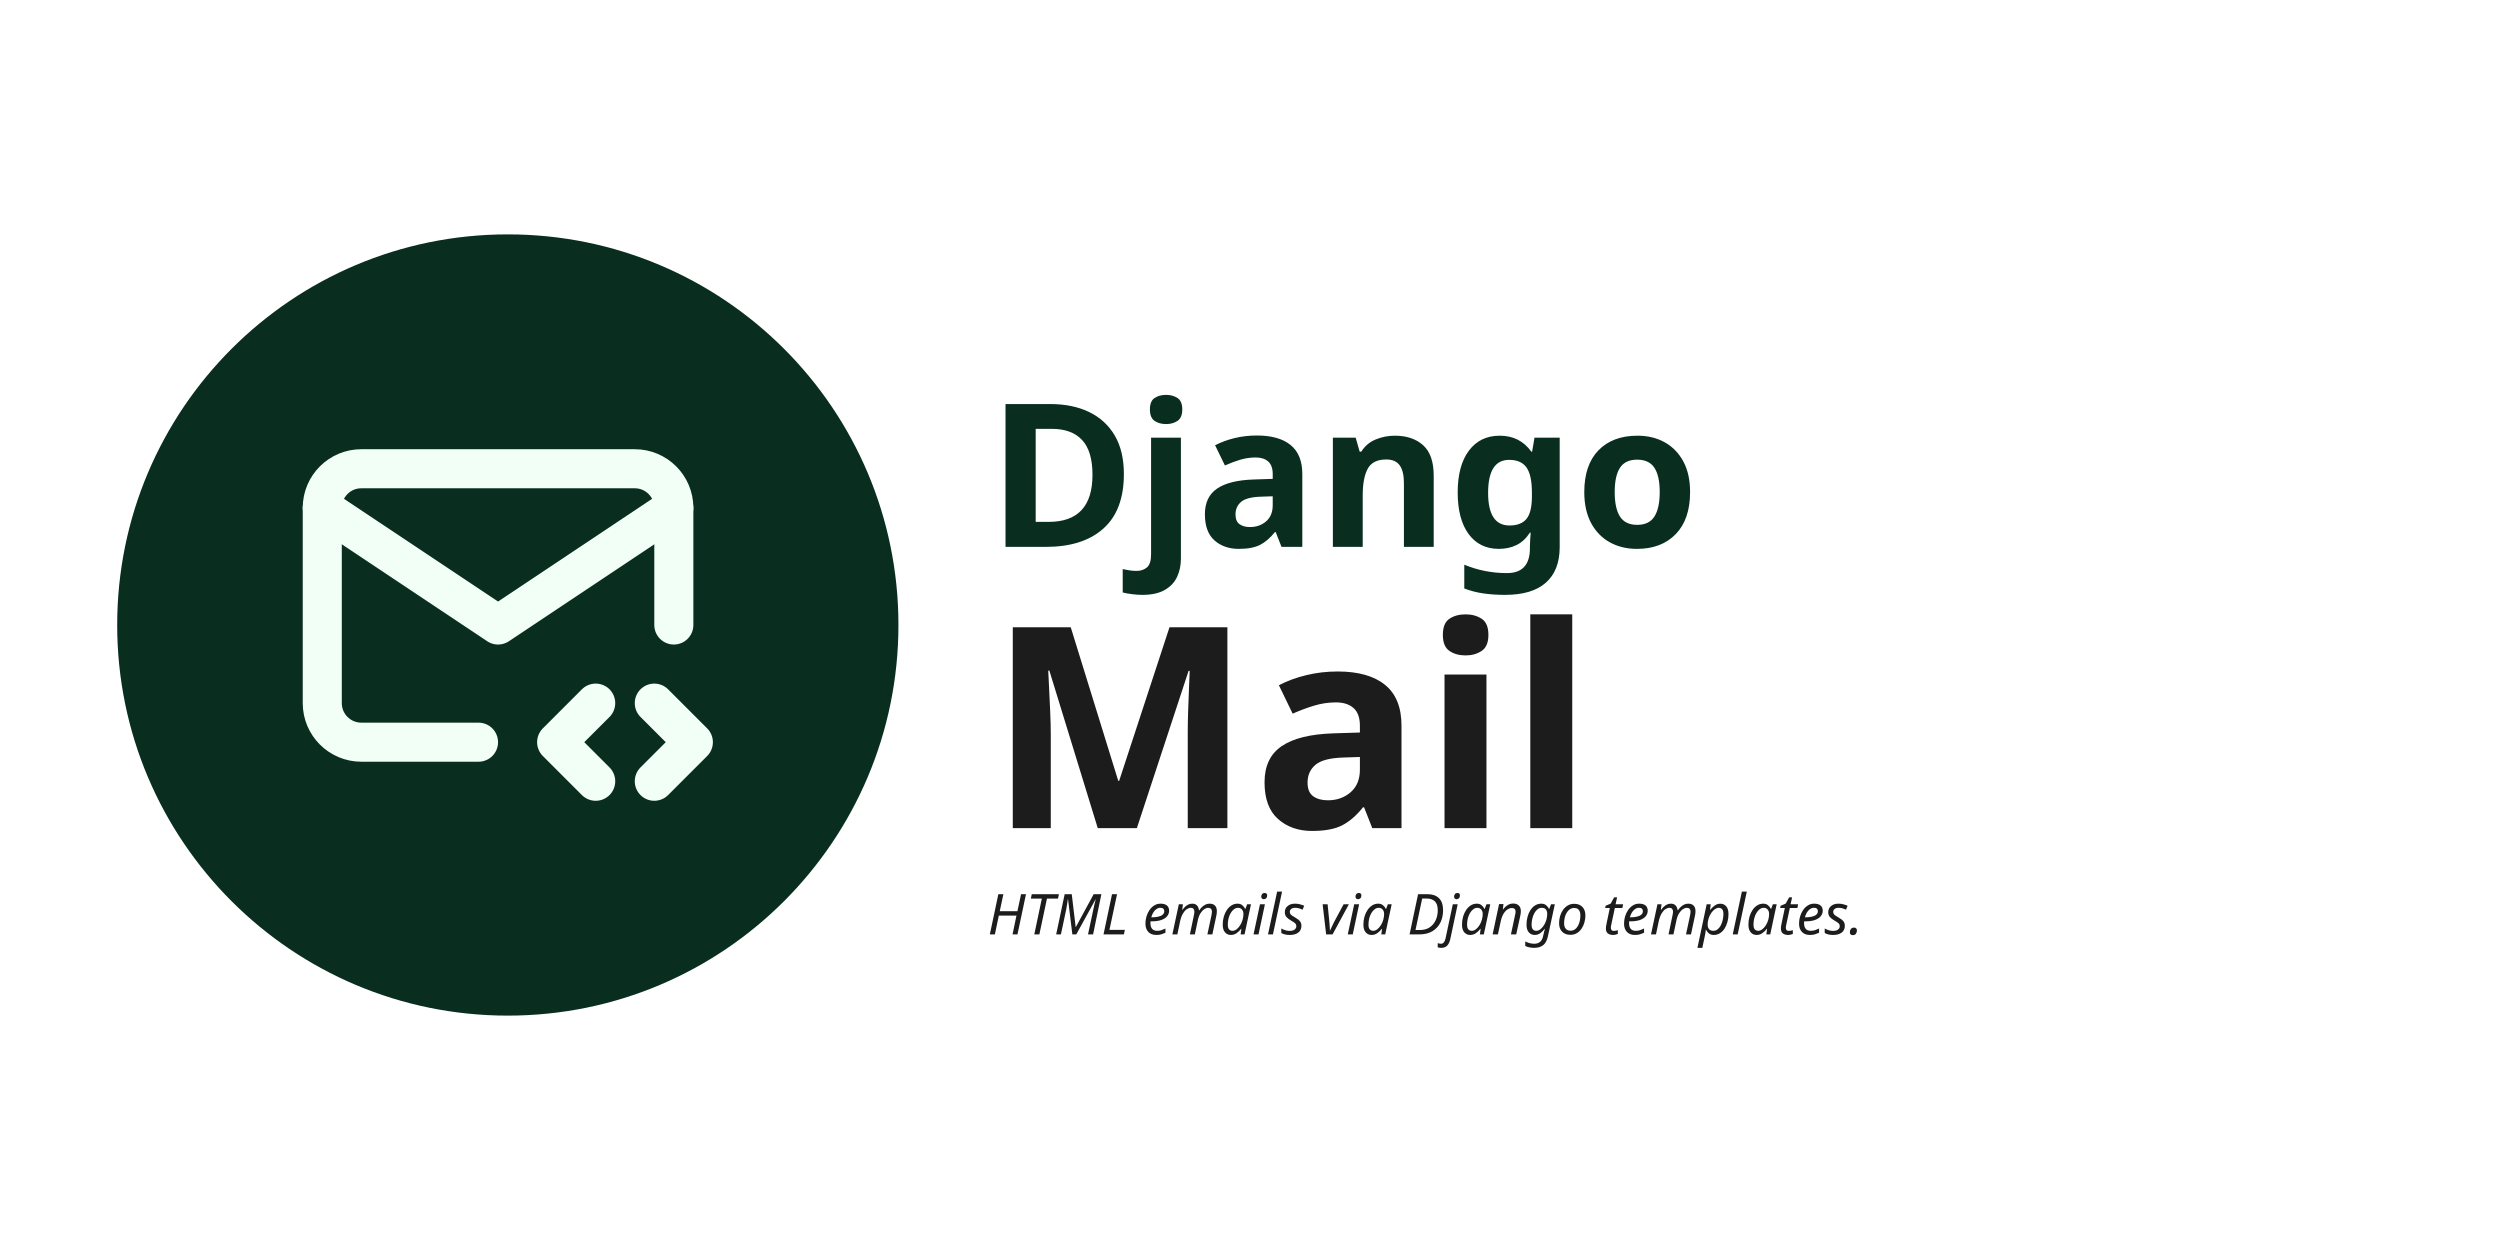
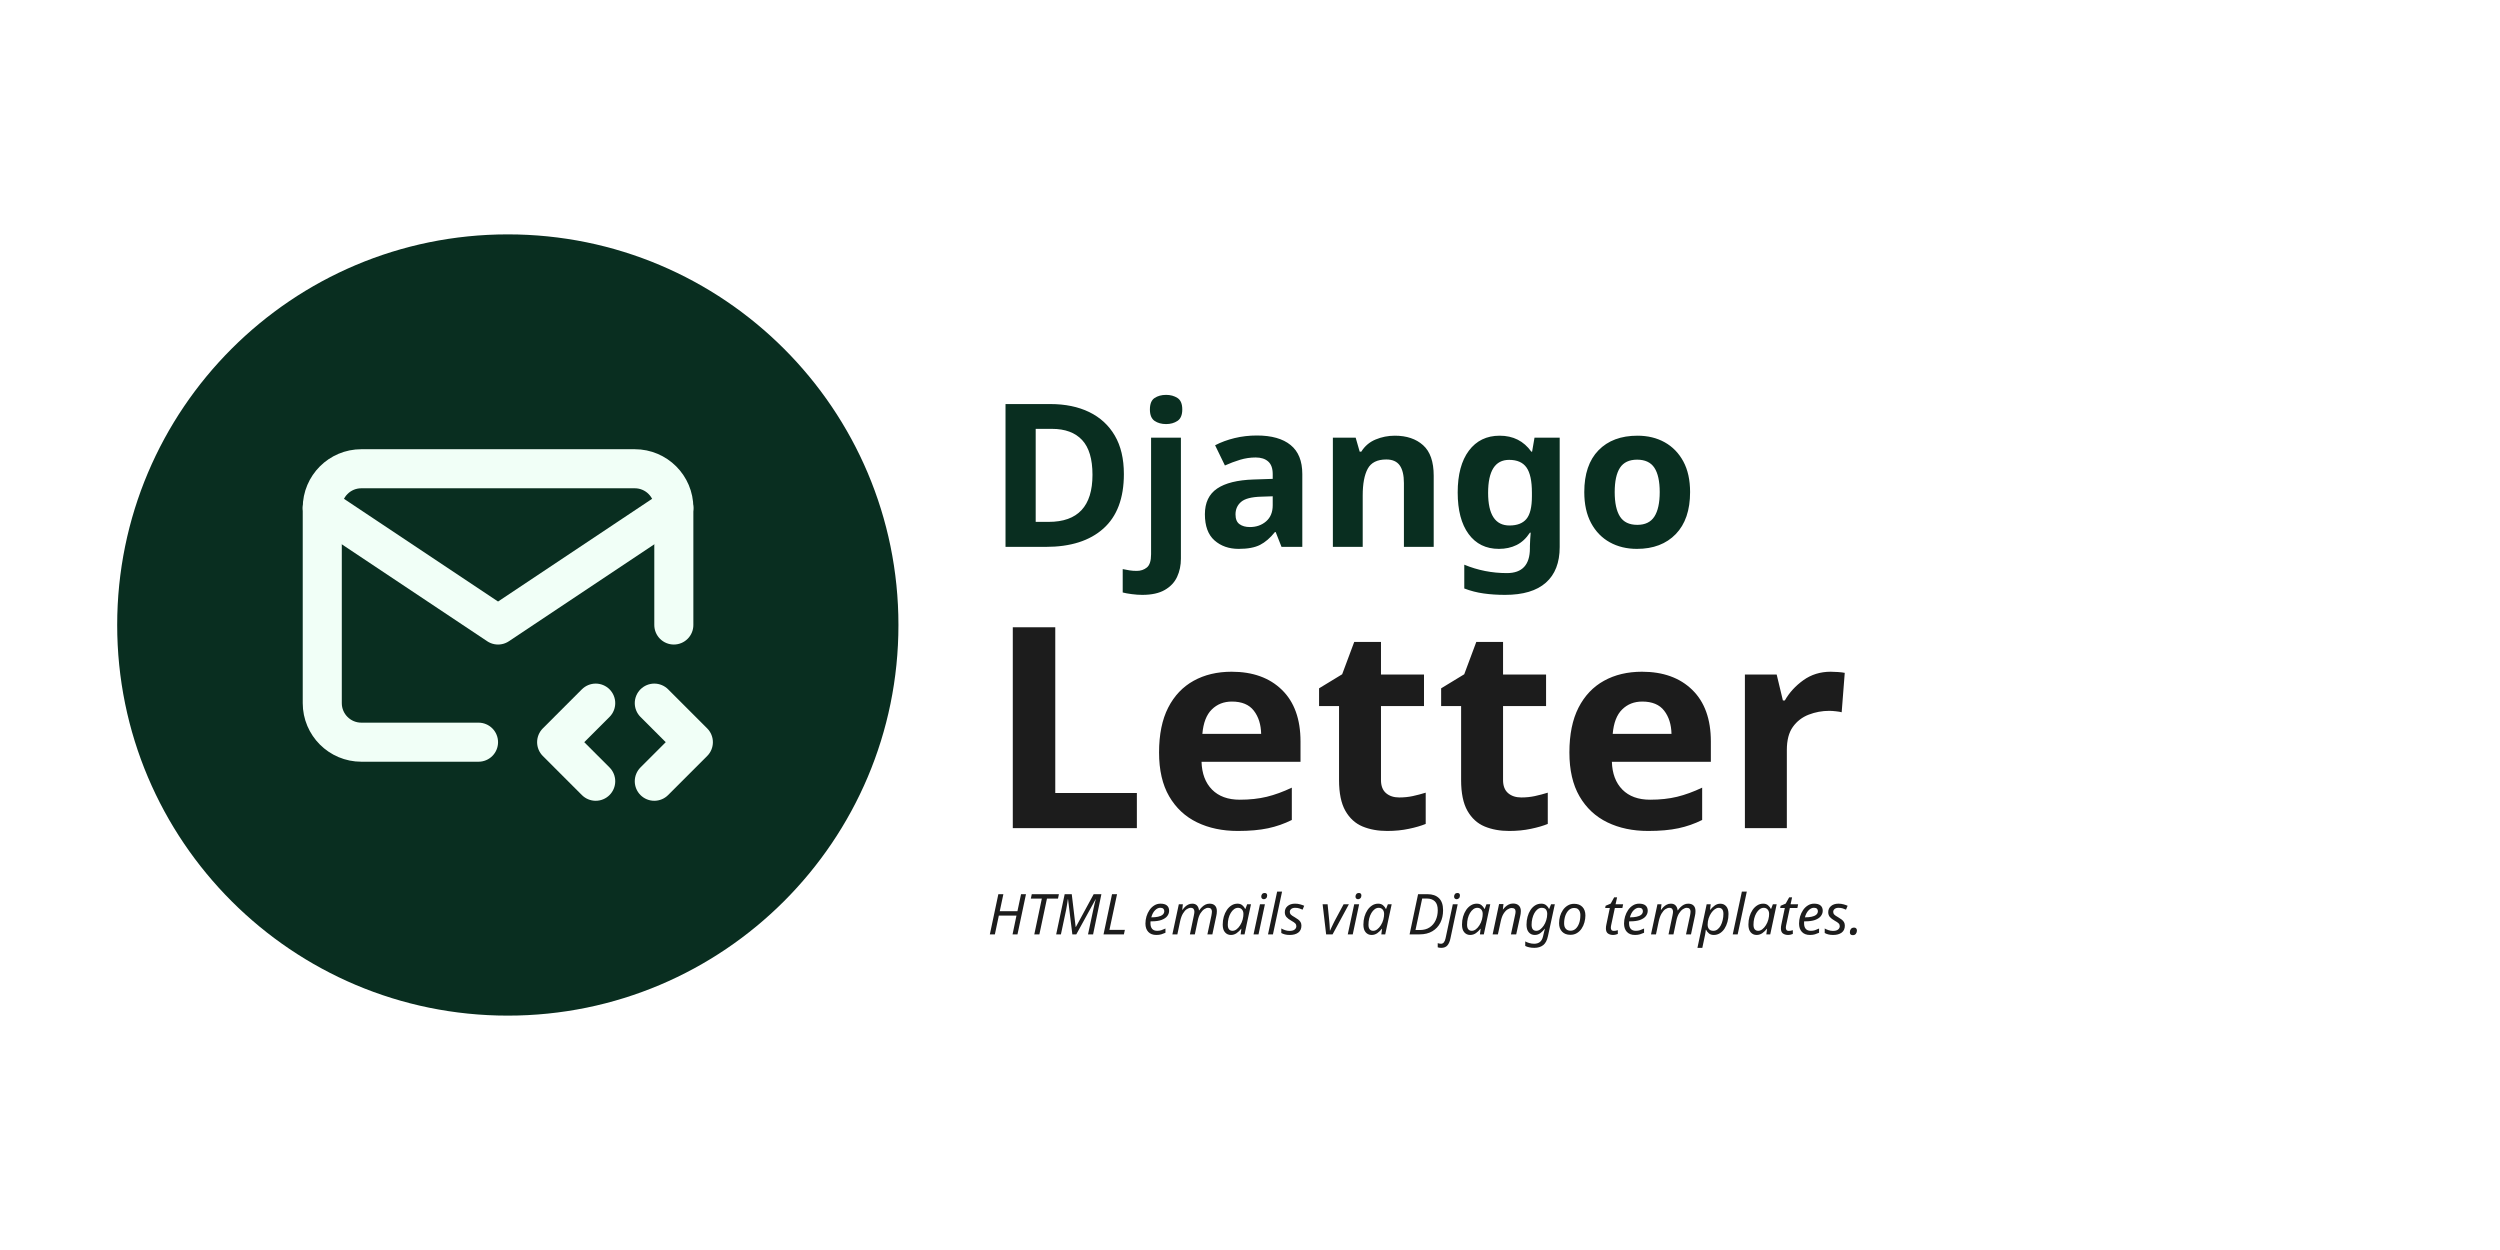
<svg xmlns="http://www.w3.org/2000/svg" width="640" height="320" font-family="Segoe UI, system-ui, sans-serif" viewBox="0 0 1280 640">
  <circle cx="260" cy="320" r="200" fill="#092e20" />
  <g fill="none" stroke="#f1fff7" stroke-linecap="round" stroke-linejoin="round" stroke-width="20">
    <path d="M245 380h-60a20 20 0 0 1-20-20V260a20 20 0 0 1 20-20h140a20 20 0 0 1 20 20v60" />
    <path d="m165 260 90 60 90-60m-10 140 20-20-20-20m-30 0-20 20 20 20" />
  </g>
  <text x="241" y="100" fill="#092e20" font-size="64" font-weight="bold" transform="matrix(1.6 0 0 1.6 120 120)">
    Django
  </text>
  <text x="241" y="190" fill="#1c1c1c" font-size="90" font-weight="bold" transform="matrix(1.6 0 0 1.6 120 120)">
-     Mail
+     Letter
  </text>
  <text x="241" y="224" fill="#1c1c1c" font-size="18" font-style="italic" transform="matrix(1.6 0 0 1.6 120 120)">
    HTML emails via Django templates.
  </text>
</svg>
